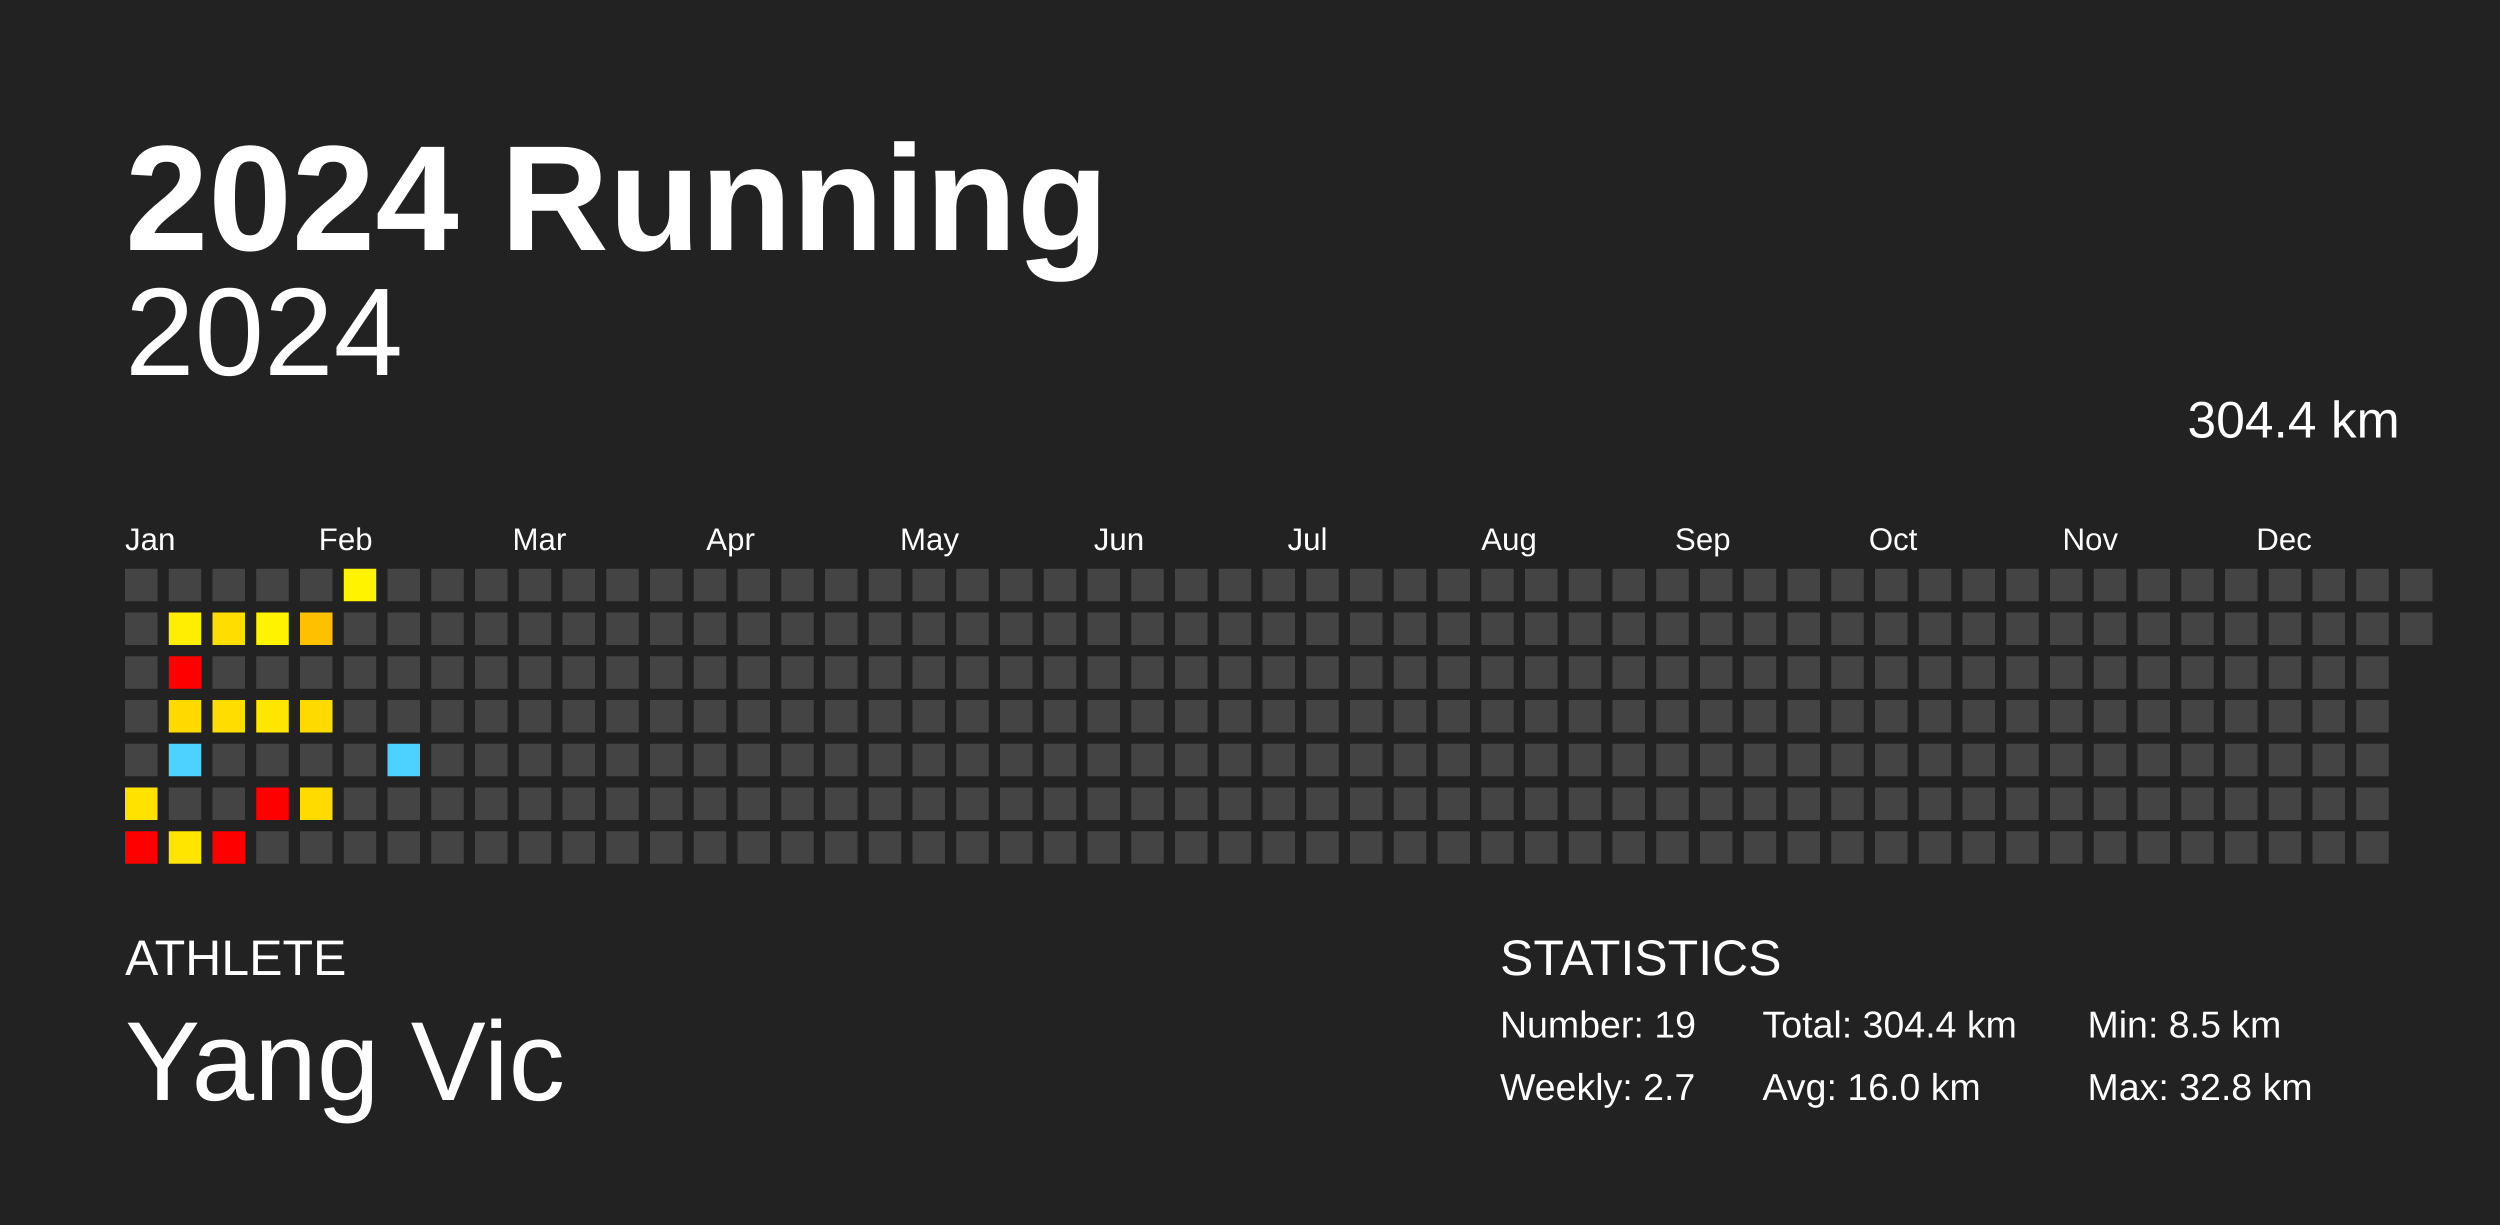
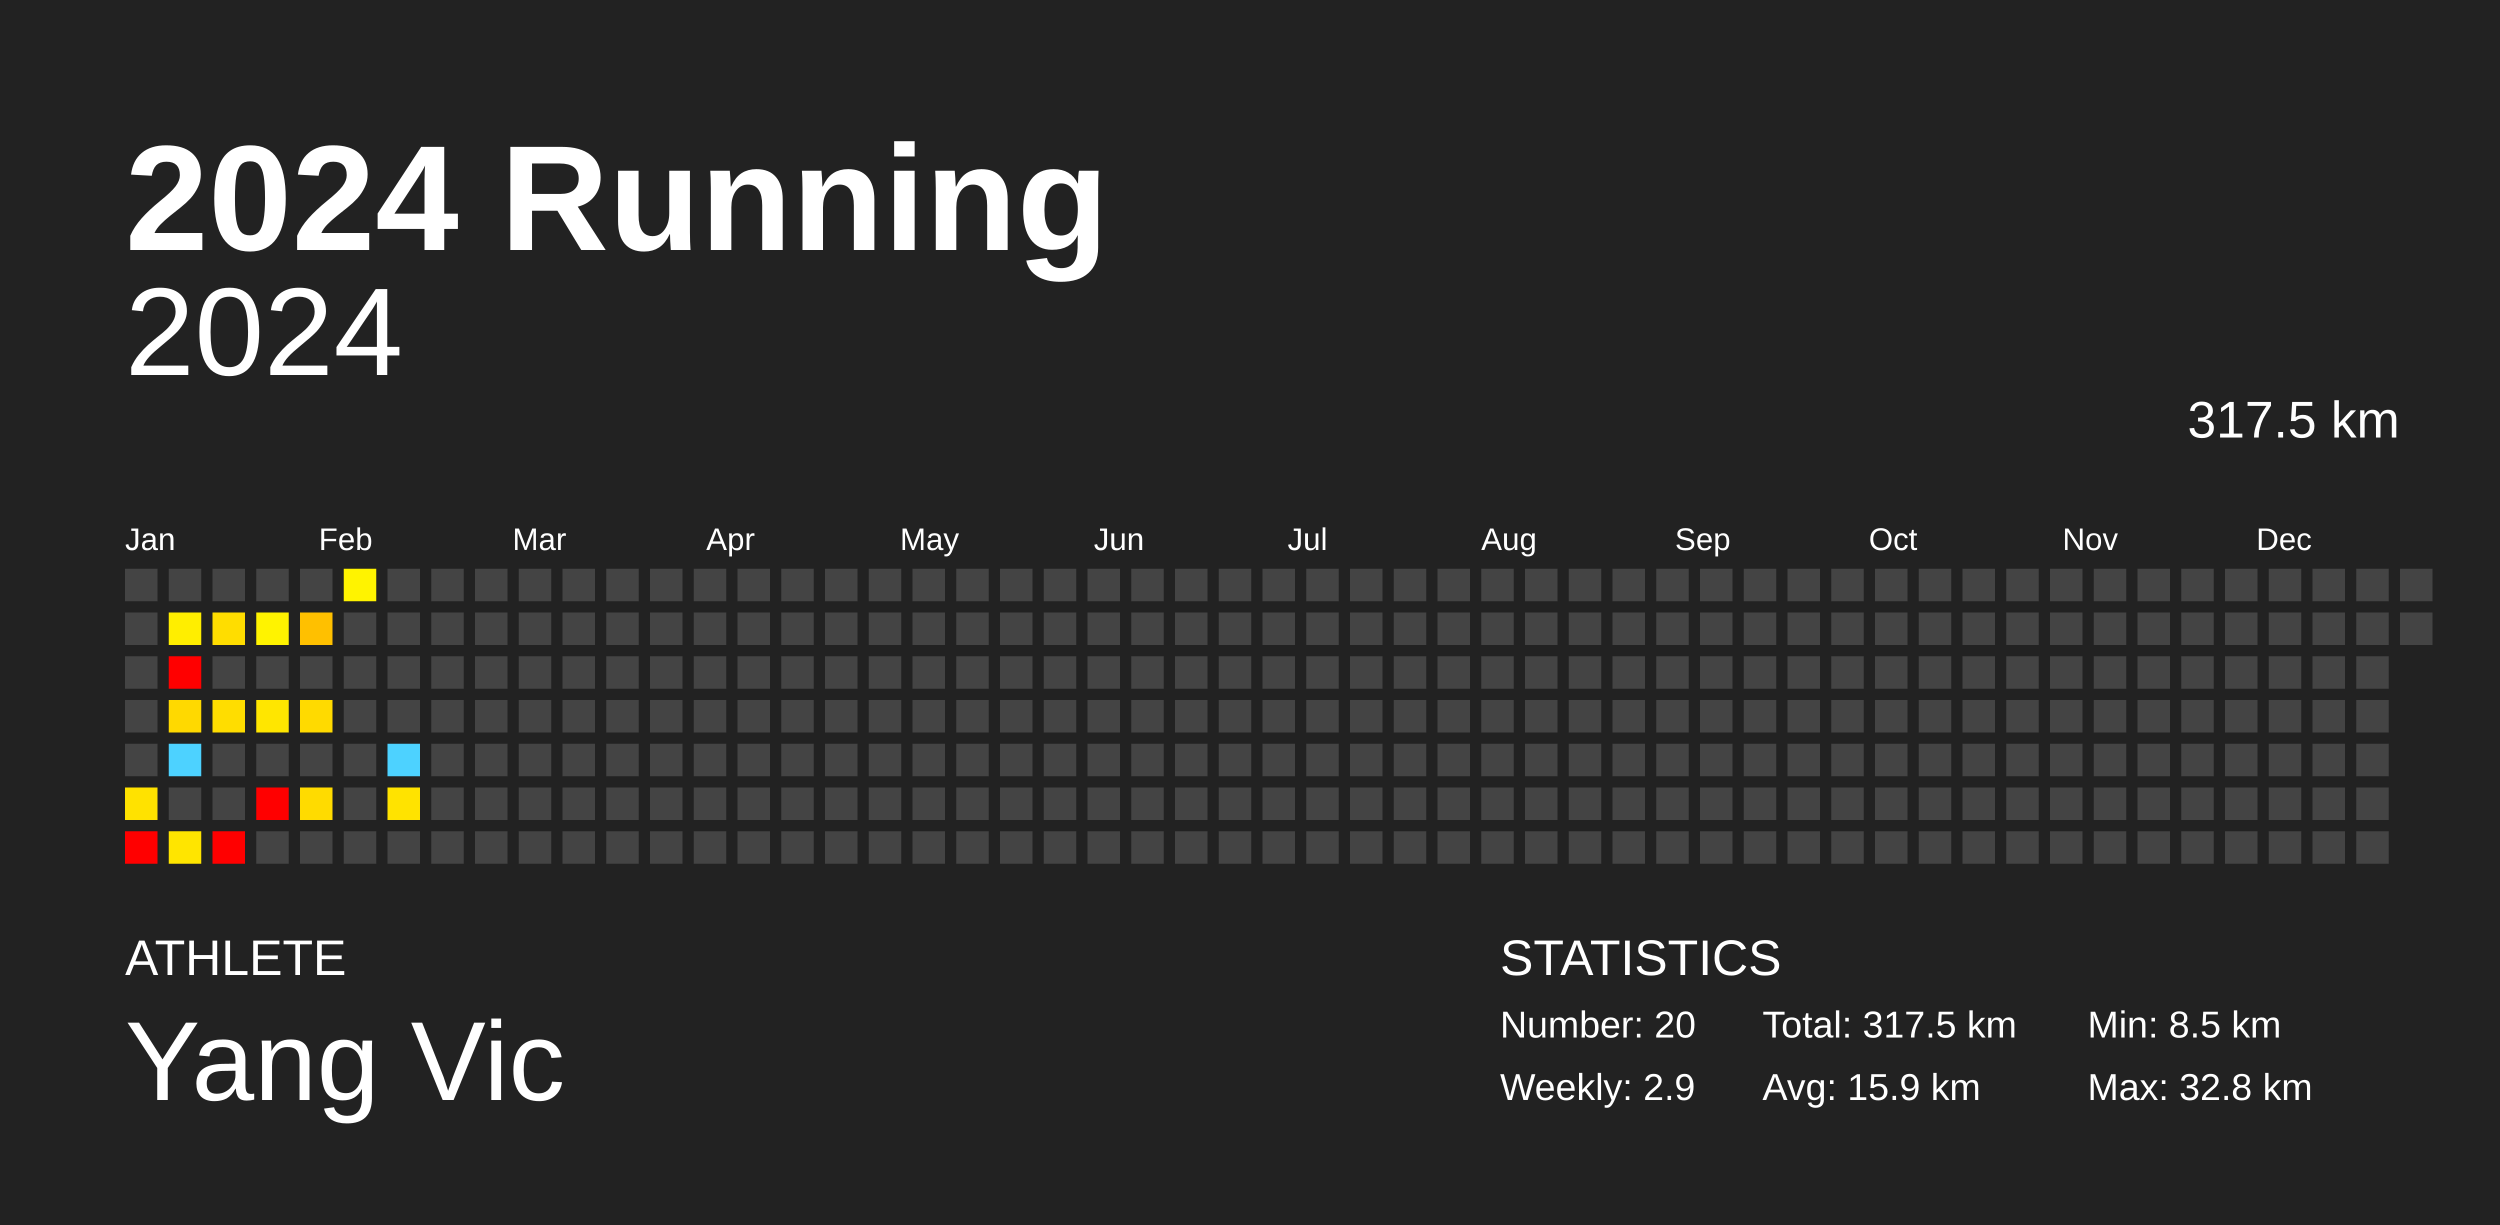
<svg xmlns="http://www.w3.org/2000/svg" baseProfile="full" height="98mm" version="1.1" viewBox="0,0,200,98" width="200mm">
  <defs />
  <rect fill="#222222" height="98" width="200" x="0" y="0" />
  <text fill="#FFFFFF" style="font-size:12px; font-family:Arial; font-weight:bold;" x="10" y="20">2024 Running</text>
  <text fill="#FFFFFF" style="font-size:4px; font-family:Arial" x="10" y="78">ATHLETE</text>
  <text fill="#FFFFFF" style="font-size:9px; font-family:Arial" x="10" y="88">Yang Vic</text>
  <text fill="#FFFFFF" style="font-size:4px; font-family:Arial" x="120" y="78">STATISTICS</text>
-   <text fill="#FFFFFF" style="font-size:3px; font-family:Arial" x="120" y="83">Number: 19</text>
-   <text fill="#FFFFFF" style="font-size:3px; font-family:Arial" x="120" y="88">Weekly: 2.7</text>
-   <text fill="#FFFFFF" style="font-size:3px; font-family:Arial" x="141" y="83">Total: 304.4 km</text>
-   <text fill="#FFFFFF" style="font-size:3px; font-family:Arial" x="141" y="88">Avg: 16.0 km</text>
+   <text fill="#FFFFFF" style="font-size:3px; font-family:Arial" x="120" y="83">Number: 20</text>
+   <text fill="#FFFFFF" style="font-size:3px; font-family:Arial" x="120" y="88">Weekly: 2.9</text>
+   <text fill="#FFFFFF" style="font-size:3px; font-family:Arial" x="141" y="83">Total: 317.5 km</text>
+   <text fill="#FFFFFF" style="font-size:3px; font-family:Arial" x="141" y="88">Avg: 15.9 km</text>
  <text fill="#FFFFFF" style="font-size:3px; font-family:Arial" x="167" y="83">Min: 8.5 km</text>
  <text fill="#FFFFFF" style="font-size:3px; font-family:Arial" x="167" y="88">Max: 32.8 km</text>
  <text alignment-baseline="hanging" fill="#FFFFFF" style="font-size:10.0px; font-family:Arial;" x="10" y="30">2024</text>
-   <text alignment-baseline="hanging" fill="#FFFFFF" style="font-size:4.125px; font-family:Arial;" x="175" y="35">304.4 km</text>
+   <text alignment-baseline="hanging" fill="#FFFFFF" style="font-size:4.125px; font-family:Arial;" x="175" y="35">317.5 km</text>
  <text fill="#FFFFFF" style="font-size:2.5px; font-family:Arial" x="10.0" y="44">Jan</text>
  <text fill="#FFFFFF" style="font-size:2.5px; font-family:Arial" x="25.5" y="44">Feb</text>
  <text fill="#FFFFFF" style="font-size:2.5px; font-family:Arial" x="41.0" y="44">Mar</text>
  <text fill="#FFFFFF" style="font-size:2.5px; font-family:Arial" x="56.5" y="44">Apr</text>
  <text fill="#FFFFFF" style="font-size:2.5px; font-family:Arial" x="72.0" y="44">May</text>
  <text fill="#FFFFFF" style="font-size:2.5px; font-family:Arial" x="87.5" y="44">Jun</text>
  <text fill="#FFFFFF" style="font-size:2.5px; font-family:Arial" x="103.0" y="44">Jul</text>
  <text fill="#FFFFFF" style="font-size:2.5px; font-family:Arial" x="118.5" y="44">Aug</text>
  <text fill="#FFFFFF" style="font-size:2.5px; font-family:Arial" x="134.0" y="44">Sep</text>
  <text fill="#FFFFFF" style="font-size:2.5px; font-family:Arial" x="149.5" y="44">Oct</text>
  <text fill="#FFFFFF" style="font-size:2.5px; font-family:Arial" x="165.0" y="44">Nov</text>
  <text fill="#FFFFFF" style="font-size:2.5px; font-family:Arial" x="180.5" y="44">Dec</text>
  <rect fill="#444444" height="2.6" width="2.6" x="10.0" y="45.5" />
  <rect fill="#444444" height="2.6" width="2.6" x="10.0" y="49.0" />
  <rect fill="#444444" height="2.6" width="2.6" x="10.0" y="52.5" />
  <rect fill="#444444" height="2.6" width="2.6" x="10.0" y="56.0" />
  <rect fill="#444444" height="2.6" width="2.6" x="10.0" y="59.5" />
  <rect fill="#ffe200" height="2.6" width="2.6" x="10.0" y="63.0" />
  <rect fill="red" height="2.6" width="2.6" x="10.0" y="66.5" />
  <rect fill="#444444" height="2.6" width="2.6" x="13.5" y="45.5" />
  <rect fill="#ffee00" height="2.6" width="2.6" x="13.5" y="49.0" />
  <rect fill="red" height="2.6" width="2.6" x="13.5" y="52.5" />
  <rect fill="#ffd900" height="2.6" width="2.6" x="13.5" y="56.0" />
  <rect fill="#4dd2ff" height="2.6" width="2.6" x="13.5" y="59.5" />
  <rect fill="#444444" height="2.6" width="2.6" x="13.5" y="63.0" />
  <rect fill="#ffe500" height="2.6" width="2.6" x="13.5" y="66.5" />
  <rect fill="#444444" height="2.6" width="2.6" x="17.0" y="45.5" />
  <rect fill="#ffdd00" height="2.6" width="2.6" x="17.0" y="49.0" />
  <rect fill="#444444" height="2.6" width="2.6" x="17.0" y="52.5" />
  <rect fill="#ffdd00" height="2.6" width="2.6" x="17.0" y="56.0" />
  <rect fill="#444444" height="2.6" width="2.6" x="17.0" y="59.5" />
  <rect fill="#444444" height="2.6" width="2.6" x="17.0" y="63.0" />
  <rect fill="red" height="2.6" width="2.6" x="17.0" y="66.5" />
  <rect fill="#444444" height="2.6" width="2.6" x="20.5" y="45.5" />
  <rect fill="#fff300" height="2.6" width="2.6" x="20.5" y="49.0" />
  <rect fill="#444444" height="2.6" width="2.6" x="20.5" y="52.5" />
  <rect fill="#ffe600" height="2.6" width="2.6" x="20.5" y="56.0" />
  <rect fill="#444444" height="2.6" width="2.6" x="20.5" y="59.5" />
  <rect fill="red" height="2.6" width="2.6" x="20.5" y="63.0" />
  <rect fill="#444444" height="2.6" width="2.6" x="20.5" y="66.5" />
  <rect fill="#444444" height="2.6" width="2.6" x="24.0" y="45.5" />
  <rect fill="#ffc000" height="2.6" width="2.6" x="24.0" y="49.0" />
  <rect fill="#444444" height="2.6" width="2.6" x="24.0" y="52.5" />
  <rect fill="#ffda00" height="2.6" width="2.6" x="24.0" y="56.0" />
  <rect fill="#444444" height="2.6" width="2.6" x="24.0" y="59.5" />
  <rect fill="#ffdb00" height="2.6" width="2.6" x="24.0" y="63.0" />
  <rect fill="#444444" height="2.6" width="2.6" x="24.0" y="66.5" />
  <rect fill="#fff300" height="2.6" width="2.6" x="27.5" y="45.5" />
  <rect fill="#444444" height="2.6" width="2.6" x="27.5" y="49.0" />
  <rect fill="#444444" height="2.6" width="2.6" x="27.5" y="52.5" />
  <rect fill="#444444" height="2.6" width="2.6" x="27.5" y="56.0" />
  <rect fill="#444444" height="2.6" width="2.6" x="27.5" y="59.5" />
  <rect fill="#444444" height="2.6" width="2.6" x="27.5" y="63.0" />
  <rect fill="#444444" height="2.6" width="2.6" x="27.5" y="66.5" />
  <rect fill="#444444" height="2.6" width="2.6" x="31.0" y="45.5" />
  <rect fill="#444444" height="2.6" width="2.6" x="31.0" y="49.0" />
  <rect fill="#444444" height="2.6" width="2.6" x="31.0" y="52.5" />
  <rect fill="#444444" height="2.6" width="2.6" x="31.0" y="56.0" />
  <rect fill="#4dd2ff" height="2.6" width="2.6" x="31.0" y="59.5" />
-   <rect fill="#444444" height="2.6" width="2.6" x="31.0" y="63.0" />
+   <rect fill="#ffe300" height="2.6" width="2.6" x="31.0" y="63.0" />
  <rect fill="#444444" height="2.6" width="2.6" x="31.0" y="66.5" />
  <rect fill="#444444" height="2.6" width="2.6" x="34.5" y="45.5" />
  <rect fill="#444444" height="2.6" width="2.6" x="34.5" y="49.0" />
  <rect fill="#444444" height="2.6" width="2.6" x="34.5" y="52.5" />
  <rect fill="#444444" height="2.6" width="2.6" x="34.5" y="56.0" />
  <rect fill="#444444" height="2.6" width="2.6" x="34.5" y="59.5" />
  <rect fill="#444444" height="2.6" width="2.6" x="34.5" y="63.0" />
  <rect fill="#444444" height="2.6" width="2.6" x="34.5" y="66.5" />
  <rect fill="#444444" height="2.6" width="2.6" x="38.0" y="45.5" />
  <rect fill="#444444" height="2.6" width="2.6" x="38.0" y="49.0" />
  <rect fill="#444444" height="2.6" width="2.6" x="38.0" y="52.5" />
  <rect fill="#444444" height="2.6" width="2.6" x="38.0" y="56.0" />
  <rect fill="#444444" height="2.6" width="2.6" x="38.0" y="59.5" />
  <rect fill="#444444" height="2.6" width="2.6" x="38.0" y="63.0" />
  <rect fill="#444444" height="2.6" width="2.6" x="38.0" y="66.5" />
  <rect fill="#444444" height="2.6" width="2.6" x="41.5" y="45.5" />
  <rect fill="#444444" height="2.6" width="2.6" x="41.5" y="49.0" />
  <rect fill="#444444" height="2.6" width="2.6" x="41.5" y="52.5" />
  <rect fill="#444444" height="2.6" width="2.6" x="41.5" y="56.0" />
  <rect fill="#444444" height="2.6" width="2.6" x="41.5" y="59.5" />
  <rect fill="#444444" height="2.6" width="2.6" x="41.5" y="63.0" />
  <rect fill="#444444" height="2.6" width="2.6" x="41.5" y="66.5" />
  <rect fill="#444444" height="2.6" width="2.6" x="45.0" y="45.5" />
  <rect fill="#444444" height="2.6" width="2.6" x="45.0" y="49.0" />
  <rect fill="#444444" height="2.6" width="2.6" x="45.0" y="52.5" />
  <rect fill="#444444" height="2.6" width="2.6" x="45.0" y="56.0" />
  <rect fill="#444444" height="2.6" width="2.6" x="45.0" y="59.5" />
  <rect fill="#444444" height="2.6" width="2.6" x="45.0" y="63.0" />
  <rect fill="#444444" height="2.6" width="2.6" x="45.0" y="66.5" />
  <rect fill="#444444" height="2.6" width="2.6" x="48.5" y="45.5" />
  <rect fill="#444444" height="2.6" width="2.6" x="48.5" y="49.0" />
  <rect fill="#444444" height="2.6" width="2.6" x="48.5" y="52.5" />
  <rect fill="#444444" height="2.6" width="2.6" x="48.5" y="56.0" />
  <rect fill="#444444" height="2.6" width="2.6" x="48.5" y="59.5" />
  <rect fill="#444444" height="2.6" width="2.6" x="48.5" y="63.0" />
  <rect fill="#444444" height="2.6" width="2.6" x="48.5" y="66.5" />
  <rect fill="#444444" height="2.6" width="2.6" x="52.0" y="45.5" />
  <rect fill="#444444" height="2.6" width="2.6" x="52.0" y="49.0" />
  <rect fill="#444444" height="2.6" width="2.6" x="52.0" y="52.5" />
  <rect fill="#444444" height="2.6" width="2.6" x="52.0" y="56.0" />
  <rect fill="#444444" height="2.6" width="2.6" x="52.0" y="59.5" />
  <rect fill="#444444" height="2.6" width="2.6" x="52.0" y="63.0" />
  <rect fill="#444444" height="2.6" width="2.6" x="52.0" y="66.5" />
  <rect fill="#444444" height="2.6" width="2.6" x="55.5" y="45.5" />
  <rect fill="#444444" height="2.6" width="2.6" x="55.5" y="49.0" />
  <rect fill="#444444" height="2.6" width="2.6" x="55.5" y="52.5" />
  <rect fill="#444444" height="2.6" width="2.6" x="55.5" y="56.0" />
  <rect fill="#444444" height="2.6" width="2.6" x="55.5" y="59.5" />
  <rect fill="#444444" height="2.6" width="2.6" x="55.5" y="63.0" />
  <rect fill="#444444" height="2.6" width="2.6" x="55.5" y="66.5" />
  <rect fill="#444444" height="2.6" width="2.6" x="59.0" y="45.5" />
  <rect fill="#444444" height="2.6" width="2.6" x="59.0" y="49.0" />
  <rect fill="#444444" height="2.6" width="2.6" x="59.0" y="52.5" />
  <rect fill="#444444" height="2.6" width="2.6" x="59.0" y="56.0" />
  <rect fill="#444444" height="2.6" width="2.6" x="59.0" y="59.5" />
  <rect fill="#444444" height="2.6" width="2.6" x="59.0" y="63.0" />
  <rect fill="#444444" height="2.6" width="2.6" x="59.0" y="66.5" />
  <rect fill="#444444" height="2.6" width="2.6" x="62.5" y="45.5" />
  <rect fill="#444444" height="2.6" width="2.6" x="62.5" y="49.0" />
  <rect fill="#444444" height="2.6" width="2.6" x="62.5" y="52.5" />
  <rect fill="#444444" height="2.6" width="2.6" x="62.5" y="56.0" />
  <rect fill="#444444" height="2.6" width="2.6" x="62.5" y="59.5" />
  <rect fill="#444444" height="2.6" width="2.6" x="62.5" y="63.0" />
  <rect fill="#444444" height="2.6" width="2.6" x="62.5" y="66.5" />
  <rect fill="#444444" height="2.6" width="2.6" x="66.0" y="45.5" />
  <rect fill="#444444" height="2.6" width="2.6" x="66.0" y="49.0" />
  <rect fill="#444444" height="2.6" width="2.6" x="66.0" y="52.5" />
  <rect fill="#444444" height="2.6" width="2.6" x="66.0" y="56.0" />
  <rect fill="#444444" height="2.6" width="2.6" x="66.0" y="59.5" />
  <rect fill="#444444" height="2.6" width="2.6" x="66.0" y="63.0" />
  <rect fill="#444444" height="2.6" width="2.6" x="66.0" y="66.5" />
  <rect fill="#444444" height="2.6" width="2.6" x="69.5" y="45.5" />
  <rect fill="#444444" height="2.6" width="2.6" x="69.5" y="49.0" />
  <rect fill="#444444" height="2.6" width="2.6" x="69.5" y="52.5" />
  <rect fill="#444444" height="2.6" width="2.6" x="69.5" y="56.0" />
  <rect fill="#444444" height="2.6" width="2.6" x="69.5" y="59.5" />
  <rect fill="#444444" height="2.6" width="2.6" x="69.5" y="63.0" />
  <rect fill="#444444" height="2.6" width="2.6" x="69.5" y="66.5" />
  <rect fill="#444444" height="2.6" width="2.6" x="73.0" y="45.5" />
  <rect fill="#444444" height="2.6" width="2.6" x="73.0" y="49.0" />
  <rect fill="#444444" height="2.6" width="2.6" x="73.0" y="52.5" />
  <rect fill="#444444" height="2.6" width="2.6" x="73.0" y="56.0" />
  <rect fill="#444444" height="2.6" width="2.6" x="73.0" y="59.5" />
  <rect fill="#444444" height="2.6" width="2.6" x="73.0" y="63.0" />
  <rect fill="#444444" height="2.6" width="2.6" x="73.0" y="66.5" />
  <rect fill="#444444" height="2.6" width="2.6" x="76.5" y="45.5" />
  <rect fill="#444444" height="2.6" width="2.6" x="76.5" y="49.0" />
  <rect fill="#444444" height="2.6" width="2.6" x="76.5" y="52.5" />
  <rect fill="#444444" height="2.6" width="2.6" x="76.5" y="56.0" />
  <rect fill="#444444" height="2.6" width="2.6" x="76.5" y="59.5" />
  <rect fill="#444444" height="2.6" width="2.6" x="76.5" y="63.0" />
  <rect fill="#444444" height="2.6" width="2.6" x="76.5" y="66.5" />
  <rect fill="#444444" height="2.6" width="2.6" x="80.0" y="45.5" />
  <rect fill="#444444" height="2.6" width="2.6" x="80.0" y="49.0" />
  <rect fill="#444444" height="2.6" width="2.6" x="80.0" y="52.5" />
  <rect fill="#444444" height="2.6" width="2.6" x="80.0" y="56.0" />
  <rect fill="#444444" height="2.6" width="2.6" x="80.0" y="59.5" />
  <rect fill="#444444" height="2.6" width="2.6" x="80.0" y="63.0" />
  <rect fill="#444444" height="2.6" width="2.6" x="80.0" y="66.5" />
  <rect fill="#444444" height="2.6" width="2.6" x="83.5" y="45.5" />
  <rect fill="#444444" height="2.6" width="2.6" x="83.5" y="49.0" />
  <rect fill="#444444" height="2.6" width="2.6" x="83.5" y="52.5" />
  <rect fill="#444444" height="2.6" width="2.6" x="83.5" y="56.0" />
  <rect fill="#444444" height="2.6" width="2.6" x="83.5" y="59.5" />
  <rect fill="#444444" height="2.6" width="2.6" x="83.5" y="63.0" />
  <rect fill="#444444" height="2.6" width="2.6" x="83.5" y="66.5" />
  <rect fill="#444444" height="2.6" width="2.6" x="87.0" y="45.5" />
  <rect fill="#444444" height="2.6" width="2.6" x="87.0" y="49.0" />
  <rect fill="#444444" height="2.6" width="2.6" x="87.0" y="52.5" />
  <rect fill="#444444" height="2.6" width="2.6" x="87.0" y="56.0" />
  <rect fill="#444444" height="2.6" width="2.6" x="87.0" y="59.5" />
  <rect fill="#444444" height="2.6" width="2.6" x="87.0" y="63.0" />
  <rect fill="#444444" height="2.6" width="2.6" x="87.0" y="66.5" />
  <rect fill="#444444" height="2.6" width="2.6" x="90.5" y="45.5" />
  <rect fill="#444444" height="2.6" width="2.6" x="90.5" y="49.0" />
  <rect fill="#444444" height="2.6" width="2.6" x="90.5" y="52.5" />
  <rect fill="#444444" height="2.6" width="2.6" x="90.5" y="56.0" />
  <rect fill="#444444" height="2.6" width="2.6" x="90.5" y="59.5" />
  <rect fill="#444444" height="2.6" width="2.6" x="90.5" y="63.0" />
  <rect fill="#444444" height="2.6" width="2.6" x="90.5" y="66.5" />
  <rect fill="#444444" height="2.6" width="2.6" x="94.0" y="45.5" />
  <rect fill="#444444" height="2.6" width="2.6" x="94.0" y="49.0" />
  <rect fill="#444444" height="2.6" width="2.6" x="94.0" y="52.5" />
  <rect fill="#444444" height="2.6" width="2.6" x="94.0" y="56.0" />
  <rect fill="#444444" height="2.6" width="2.6" x="94.0" y="59.5" />
  <rect fill="#444444" height="2.6" width="2.6" x="94.0" y="63.0" />
  <rect fill="#444444" height="2.6" width="2.6" x="94.0" y="66.5" />
  <rect fill="#444444" height="2.6" width="2.6" x="97.5" y="45.5" />
  <rect fill="#444444" height="2.6" width="2.6" x="97.5" y="49.0" />
  <rect fill="#444444" height="2.6" width="2.6" x="97.5" y="52.5" />
  <rect fill="#444444" height="2.6" width="2.6" x="97.5" y="56.0" />
  <rect fill="#444444" height="2.6" width="2.6" x="97.5" y="59.5" />
  <rect fill="#444444" height="2.6" width="2.6" x="97.5" y="63.0" />
  <rect fill="#444444" height="2.6" width="2.6" x="97.5" y="66.5" />
  <rect fill="#444444" height="2.6" width="2.6" x="101.0" y="45.5" />
  <rect fill="#444444" height="2.6" width="2.6" x="101.0" y="49.0" />
  <rect fill="#444444" height="2.6" width="2.6" x="101.0" y="52.5" />
  <rect fill="#444444" height="2.6" width="2.6" x="101.0" y="56.0" />
  <rect fill="#444444" height="2.6" width="2.6" x="101.0" y="59.5" />
  <rect fill="#444444" height="2.6" width="2.6" x="101.0" y="63.0" />
  <rect fill="#444444" height="2.6" width="2.6" x="101.0" y="66.5" />
  <rect fill="#444444" height="2.6" width="2.6" x="104.5" y="45.5" />
  <rect fill="#444444" height="2.6" width="2.6" x="104.5" y="49.0" />
  <rect fill="#444444" height="2.6" width="2.6" x="104.5" y="52.5" />
  <rect fill="#444444" height="2.6" width="2.6" x="104.5" y="56.0" />
  <rect fill="#444444" height="2.6" width="2.6" x="104.5" y="59.5" />
  <rect fill="#444444" height="2.6" width="2.6" x="104.5" y="63.0" />
  <rect fill="#444444" height="2.6" width="2.6" x="104.5" y="66.5" />
  <rect fill="#444444" height="2.6" width="2.6" x="108.0" y="45.5" />
  <rect fill="#444444" height="2.6" width="2.6" x="108.0" y="49.0" />
  <rect fill="#444444" height="2.6" width="2.6" x="108.0" y="52.5" />
  <rect fill="#444444" height="2.6" width="2.6" x="108.0" y="56.0" />
  <rect fill="#444444" height="2.6" width="2.6" x="108.0" y="59.5" />
  <rect fill="#444444" height="2.6" width="2.6" x="108.0" y="63.0" />
  <rect fill="#444444" height="2.6" width="2.6" x="108.0" y="66.5" />
  <rect fill="#444444" height="2.6" width="2.6" x="111.5" y="45.5" />
  <rect fill="#444444" height="2.6" width="2.6" x="111.5" y="49.0" />
  <rect fill="#444444" height="2.6" width="2.6" x="111.5" y="52.5" />
  <rect fill="#444444" height="2.6" width="2.6" x="111.5" y="56.0" />
  <rect fill="#444444" height="2.6" width="2.6" x="111.5" y="59.5" />
  <rect fill="#444444" height="2.6" width="2.6" x="111.5" y="63.0" />
  <rect fill="#444444" height="2.6" width="2.6" x="111.5" y="66.5" />
  <rect fill="#444444" height="2.6" width="2.6" x="115.0" y="45.5" />
  <rect fill="#444444" height="2.6" width="2.6" x="115.0" y="49.0" />
  <rect fill="#444444" height="2.6" width="2.6" x="115.0" y="52.5" />
  <rect fill="#444444" height="2.6" width="2.6" x="115.0" y="56.0" />
  <rect fill="#444444" height="2.6" width="2.6" x="115.0" y="59.5" />
  <rect fill="#444444" height="2.6" width="2.6" x="115.0" y="63.0" />
  <rect fill="#444444" height="2.6" width="2.6" x="115.0" y="66.5" />
  <rect fill="#444444" height="2.6" width="2.6" x="118.5" y="45.5" />
  <rect fill="#444444" height="2.6" width="2.6" x="118.5" y="49.0" />
  <rect fill="#444444" height="2.6" width="2.6" x="118.5" y="52.5" />
  <rect fill="#444444" height="2.6" width="2.6" x="118.5" y="56.0" />
  <rect fill="#444444" height="2.6" width="2.6" x="118.5" y="59.5" />
  <rect fill="#444444" height="2.6" width="2.6" x="118.5" y="63.0" />
  <rect fill="#444444" height="2.6" width="2.6" x="118.5" y="66.5" />
  <rect fill="#444444" height="2.6" width="2.6" x="122.0" y="45.5" />
  <rect fill="#444444" height="2.6" width="2.6" x="122.0" y="49.0" />
  <rect fill="#444444" height="2.6" width="2.6" x="122.0" y="52.5" />
  <rect fill="#444444" height="2.6" width="2.6" x="122.0" y="56.0" />
  <rect fill="#444444" height="2.6" width="2.6" x="122.0" y="59.5" />
  <rect fill="#444444" height="2.6" width="2.6" x="122.0" y="63.0" />
  <rect fill="#444444" height="2.6" width="2.6" x="122.0" y="66.5" />
  <rect fill="#444444" height="2.6" width="2.6" x="125.5" y="45.5" />
  <rect fill="#444444" height="2.6" width="2.6" x="125.5" y="49.0" />
  <rect fill="#444444" height="2.6" width="2.6" x="125.5" y="52.5" />
  <rect fill="#444444" height="2.6" width="2.6" x="125.5" y="56.0" />
  <rect fill="#444444" height="2.6" width="2.6" x="125.5" y="59.5" />
  <rect fill="#444444" height="2.6" width="2.6" x="125.5" y="63.0" />
  <rect fill="#444444" height="2.6" width="2.6" x="125.5" y="66.5" />
  <rect fill="#444444" height="2.6" width="2.6" x="129.0" y="45.5" />
  <rect fill="#444444" height="2.6" width="2.6" x="129.0" y="49.0" />
  <rect fill="#444444" height="2.6" width="2.6" x="129.0" y="52.5" />
  <rect fill="#444444" height="2.6" width="2.6" x="129.0" y="56.0" />
  <rect fill="#444444" height="2.6" width="2.6" x="129.0" y="59.5" />
  <rect fill="#444444" height="2.6" width="2.6" x="129.0" y="63.0" />
  <rect fill="#444444" height="2.6" width="2.6" x="129.0" y="66.5" />
  <rect fill="#444444" height="2.6" width="2.6" x="132.5" y="45.5" />
  <rect fill="#444444" height="2.6" width="2.6" x="132.5" y="49.0" />
  <rect fill="#444444" height="2.6" width="2.6" x="132.5" y="52.5" />
  <rect fill="#444444" height="2.6" width="2.6" x="132.5" y="56.0" />
  <rect fill="#444444" height="2.6" width="2.6" x="132.5" y="59.5" />
  <rect fill="#444444" height="2.6" width="2.6" x="132.5" y="63.0" />
  <rect fill="#444444" height="2.6" width="2.6" x="132.5" y="66.5" />
  <rect fill="#444444" height="2.6" width="2.6" x="136.0" y="45.5" />
  <rect fill="#444444" height="2.6" width="2.6" x="136.0" y="49.0" />
  <rect fill="#444444" height="2.6" width="2.6" x="136.0" y="52.5" />
  <rect fill="#444444" height="2.6" width="2.6" x="136.0" y="56.0" />
  <rect fill="#444444" height="2.6" width="2.6" x="136.0" y="59.5" />
  <rect fill="#444444" height="2.6" width="2.6" x="136.0" y="63.0" />
  <rect fill="#444444" height="2.6" width="2.6" x="136.0" y="66.5" />
  <rect fill="#444444" height="2.6" width="2.6" x="139.5" y="45.5" />
  <rect fill="#444444" height="2.6" width="2.6" x="139.5" y="49.0" />
  <rect fill="#444444" height="2.6" width="2.6" x="139.5" y="52.5" />
  <rect fill="#444444" height="2.6" width="2.6" x="139.5" y="56.0" />
  <rect fill="#444444" height="2.6" width="2.6" x="139.5" y="59.5" />
  <rect fill="#444444" height="2.6" width="2.6" x="139.5" y="63.0" />
  <rect fill="#444444" height="2.6" width="2.6" x="139.5" y="66.5" />
  <rect fill="#444444" height="2.6" width="2.6" x="143.0" y="45.5" />
  <rect fill="#444444" height="2.6" width="2.6" x="143.0" y="49.0" />
  <rect fill="#444444" height="2.6" width="2.6" x="143.0" y="52.5" />
  <rect fill="#444444" height="2.6" width="2.6" x="143.0" y="56.0" />
  <rect fill="#444444" height="2.6" width="2.6" x="143.0" y="59.5" />
  <rect fill="#444444" height="2.6" width="2.6" x="143.0" y="63.0" />
  <rect fill="#444444" height="2.6" width="2.6" x="143.0" y="66.5" />
  <rect fill="#444444" height="2.6" width="2.6" x="146.5" y="45.5" />
  <rect fill="#444444" height="2.6" width="2.6" x="146.5" y="49.0" />
  <rect fill="#444444" height="2.6" width="2.6" x="146.5" y="52.5" />
  <rect fill="#444444" height="2.6" width="2.6" x="146.5" y="56.0" />
  <rect fill="#444444" height="2.6" width="2.6" x="146.5" y="59.5" />
  <rect fill="#444444" height="2.6" width="2.6" x="146.5" y="63.0" />
  <rect fill="#444444" height="2.6" width="2.6" x="146.5" y="66.5" />
  <rect fill="#444444" height="2.6" width="2.6" x="150.0" y="45.5" />
  <rect fill="#444444" height="2.6" width="2.6" x="150.0" y="49.0" />
  <rect fill="#444444" height="2.6" width="2.6" x="150.0" y="52.5" />
  <rect fill="#444444" height="2.6" width="2.6" x="150.0" y="56.0" />
  <rect fill="#444444" height="2.6" width="2.6" x="150.0" y="59.5" />
  <rect fill="#444444" height="2.6" width="2.6" x="150.0" y="63.0" />
  <rect fill="#444444" height="2.6" width="2.6" x="150.0" y="66.5" />
  <rect fill="#444444" height="2.6" width="2.6" x="153.5" y="45.5" />
  <rect fill="#444444" height="2.6" width="2.6" x="153.5" y="49.0" />
  <rect fill="#444444" height="2.6" width="2.6" x="153.5" y="52.5" />
  <rect fill="#444444" height="2.6" width="2.6" x="153.5" y="56.0" />
  <rect fill="#444444" height="2.6" width="2.6" x="153.5" y="59.5" />
  <rect fill="#444444" height="2.6" width="2.6" x="153.5" y="63.0" />
  <rect fill="#444444" height="2.6" width="2.6" x="153.5" y="66.5" />
  <rect fill="#444444" height="2.6" width="2.6" x="157.0" y="45.5" />
  <rect fill="#444444" height="2.6" width="2.6" x="157.0" y="49.0" />
  <rect fill="#444444" height="2.6" width="2.6" x="157.0" y="52.5" />
  <rect fill="#444444" height="2.6" width="2.6" x="157.0" y="56.0" />
  <rect fill="#444444" height="2.6" width="2.6" x="157.0" y="59.5" />
  <rect fill="#444444" height="2.6" width="2.6" x="157.0" y="63.0" />
  <rect fill="#444444" height="2.6" width="2.6" x="157.0" y="66.5" />
  <rect fill="#444444" height="2.6" width="2.6" x="160.5" y="45.5" />
  <rect fill="#444444" height="2.6" width="2.6" x="160.5" y="49.0" />
  <rect fill="#444444" height="2.6" width="2.6" x="160.5" y="52.5" />
  <rect fill="#444444" height="2.6" width="2.6" x="160.5" y="56.0" />
  <rect fill="#444444" height="2.6" width="2.6" x="160.5" y="59.5" />
  <rect fill="#444444" height="2.6" width="2.6" x="160.5" y="63.0" />
  <rect fill="#444444" height="2.6" width="2.6" x="160.5" y="66.5" />
  <rect fill="#444444" height="2.6" width="2.6" x="164.0" y="45.5" />
  <rect fill="#444444" height="2.6" width="2.6" x="164.0" y="49.0" />
  <rect fill="#444444" height="2.6" width="2.6" x="164.0" y="52.5" />
  <rect fill="#444444" height="2.6" width="2.6" x="164.0" y="56.0" />
  <rect fill="#444444" height="2.6" width="2.6" x="164.0" y="59.5" />
  <rect fill="#444444" height="2.6" width="2.6" x="164.0" y="63.0" />
  <rect fill="#444444" height="2.6" width="2.6" x="164.0" y="66.5" />
  <rect fill="#444444" height="2.6" width="2.6" x="167.5" y="45.5" />
  <rect fill="#444444" height="2.6" width="2.6" x="167.5" y="49.0" />
  <rect fill="#444444" height="2.6" width="2.6" x="167.5" y="52.5" />
  <rect fill="#444444" height="2.6" width="2.6" x="167.5" y="56.0" />
  <rect fill="#444444" height="2.6" width="2.6" x="167.5" y="59.5" />
  <rect fill="#444444" height="2.6" width="2.6" x="167.5" y="63.0" />
  <rect fill="#444444" height="2.6" width="2.6" x="167.5" y="66.5" />
  <rect fill="#444444" height="2.6" width="2.6" x="171.0" y="45.5" />
  <rect fill="#444444" height="2.6" width="2.6" x="171.0" y="49.0" />
  <rect fill="#444444" height="2.6" width="2.6" x="171.0" y="52.5" />
  <rect fill="#444444" height="2.6" width="2.6" x="171.0" y="56.0" />
  <rect fill="#444444" height="2.6" width="2.6" x="171.0" y="59.5" />
  <rect fill="#444444" height="2.6" width="2.6" x="171.0" y="63.0" />
  <rect fill="#444444" height="2.6" width="2.6" x="171.0" y="66.5" />
  <rect fill="#444444" height="2.6" width="2.6" x="174.5" y="45.5" />
  <rect fill="#444444" height="2.6" width="2.6" x="174.5" y="49.0" />
  <rect fill="#444444" height="2.6" width="2.6" x="174.5" y="52.5" />
  <rect fill="#444444" height="2.6" width="2.6" x="174.5" y="56.0" />
  <rect fill="#444444" height="2.6" width="2.6" x="174.5" y="59.5" />
  <rect fill="#444444" height="2.6" width="2.6" x="174.5" y="63.0" />
  <rect fill="#444444" height="2.6" width="2.6" x="174.5" y="66.5" />
  <rect fill="#444444" height="2.6" width="2.6" x="178.0" y="45.5" />
  <rect fill="#444444" height="2.6" width="2.6" x="178.0" y="49.0" />
  <rect fill="#444444" height="2.6" width="2.6" x="178.0" y="52.5" />
  <rect fill="#444444" height="2.6" width="2.6" x="178.0" y="56.0" />
  <rect fill="#444444" height="2.6" width="2.6" x="178.0" y="59.5" />
  <rect fill="#444444" height="2.6" width="2.6" x="178.0" y="63.0" />
  <rect fill="#444444" height="2.6" width="2.6" x="178.0" y="66.5" />
  <rect fill="#444444" height="2.6" width="2.6" x="181.5" y="45.5" />
  <rect fill="#444444" height="2.6" width="2.6" x="181.5" y="49.0" />
  <rect fill="#444444" height="2.6" width="2.6" x="181.5" y="52.5" />
  <rect fill="#444444" height="2.6" width="2.6" x="181.5" y="56.0" />
  <rect fill="#444444" height="2.6" width="2.6" x="181.5" y="59.5" />
  <rect fill="#444444" height="2.6" width="2.6" x="181.5" y="63.0" />
  <rect fill="#444444" height="2.6" width="2.6" x="181.5" y="66.5" />
  <rect fill="#444444" height="2.6" width="2.6" x="185.0" y="45.5" />
  <rect fill="#444444" height="2.6" width="2.6" x="185.0" y="49.0" />
  <rect fill="#444444" height="2.6" width="2.6" x="185.0" y="52.5" />
  <rect fill="#444444" height="2.6" width="2.6" x="185.0" y="56.0" />
  <rect fill="#444444" height="2.6" width="2.6" x="185.0" y="59.5" />
  <rect fill="#444444" height="2.6" width="2.6" x="185.0" y="63.0" />
  <rect fill="#444444" height="2.6" width="2.6" x="185.0" y="66.5" />
  <rect fill="#444444" height="2.6" width="2.6" x="188.5" y="45.5" />
  <rect fill="#444444" height="2.6" width="2.6" x="188.5" y="49.0" />
  <rect fill="#444444" height="2.6" width="2.6" x="188.5" y="52.5" />
  <rect fill="#444444" height="2.6" width="2.6" x="188.5" y="56.0" />
  <rect fill="#444444" height="2.6" width="2.6" x="188.5" y="59.5" />
  <rect fill="#444444" height="2.6" width="2.6" x="188.5" y="63.0" />
  <rect fill="#444444" height="2.6" width="2.6" x="188.5" y="66.5" />
  <rect fill="#444444" height="2.6" width="2.6" x="192.0" y="45.5" />
  <rect fill="#444444" height="2.6" width="2.6" x="192.0" y="49.0" />
</svg>
